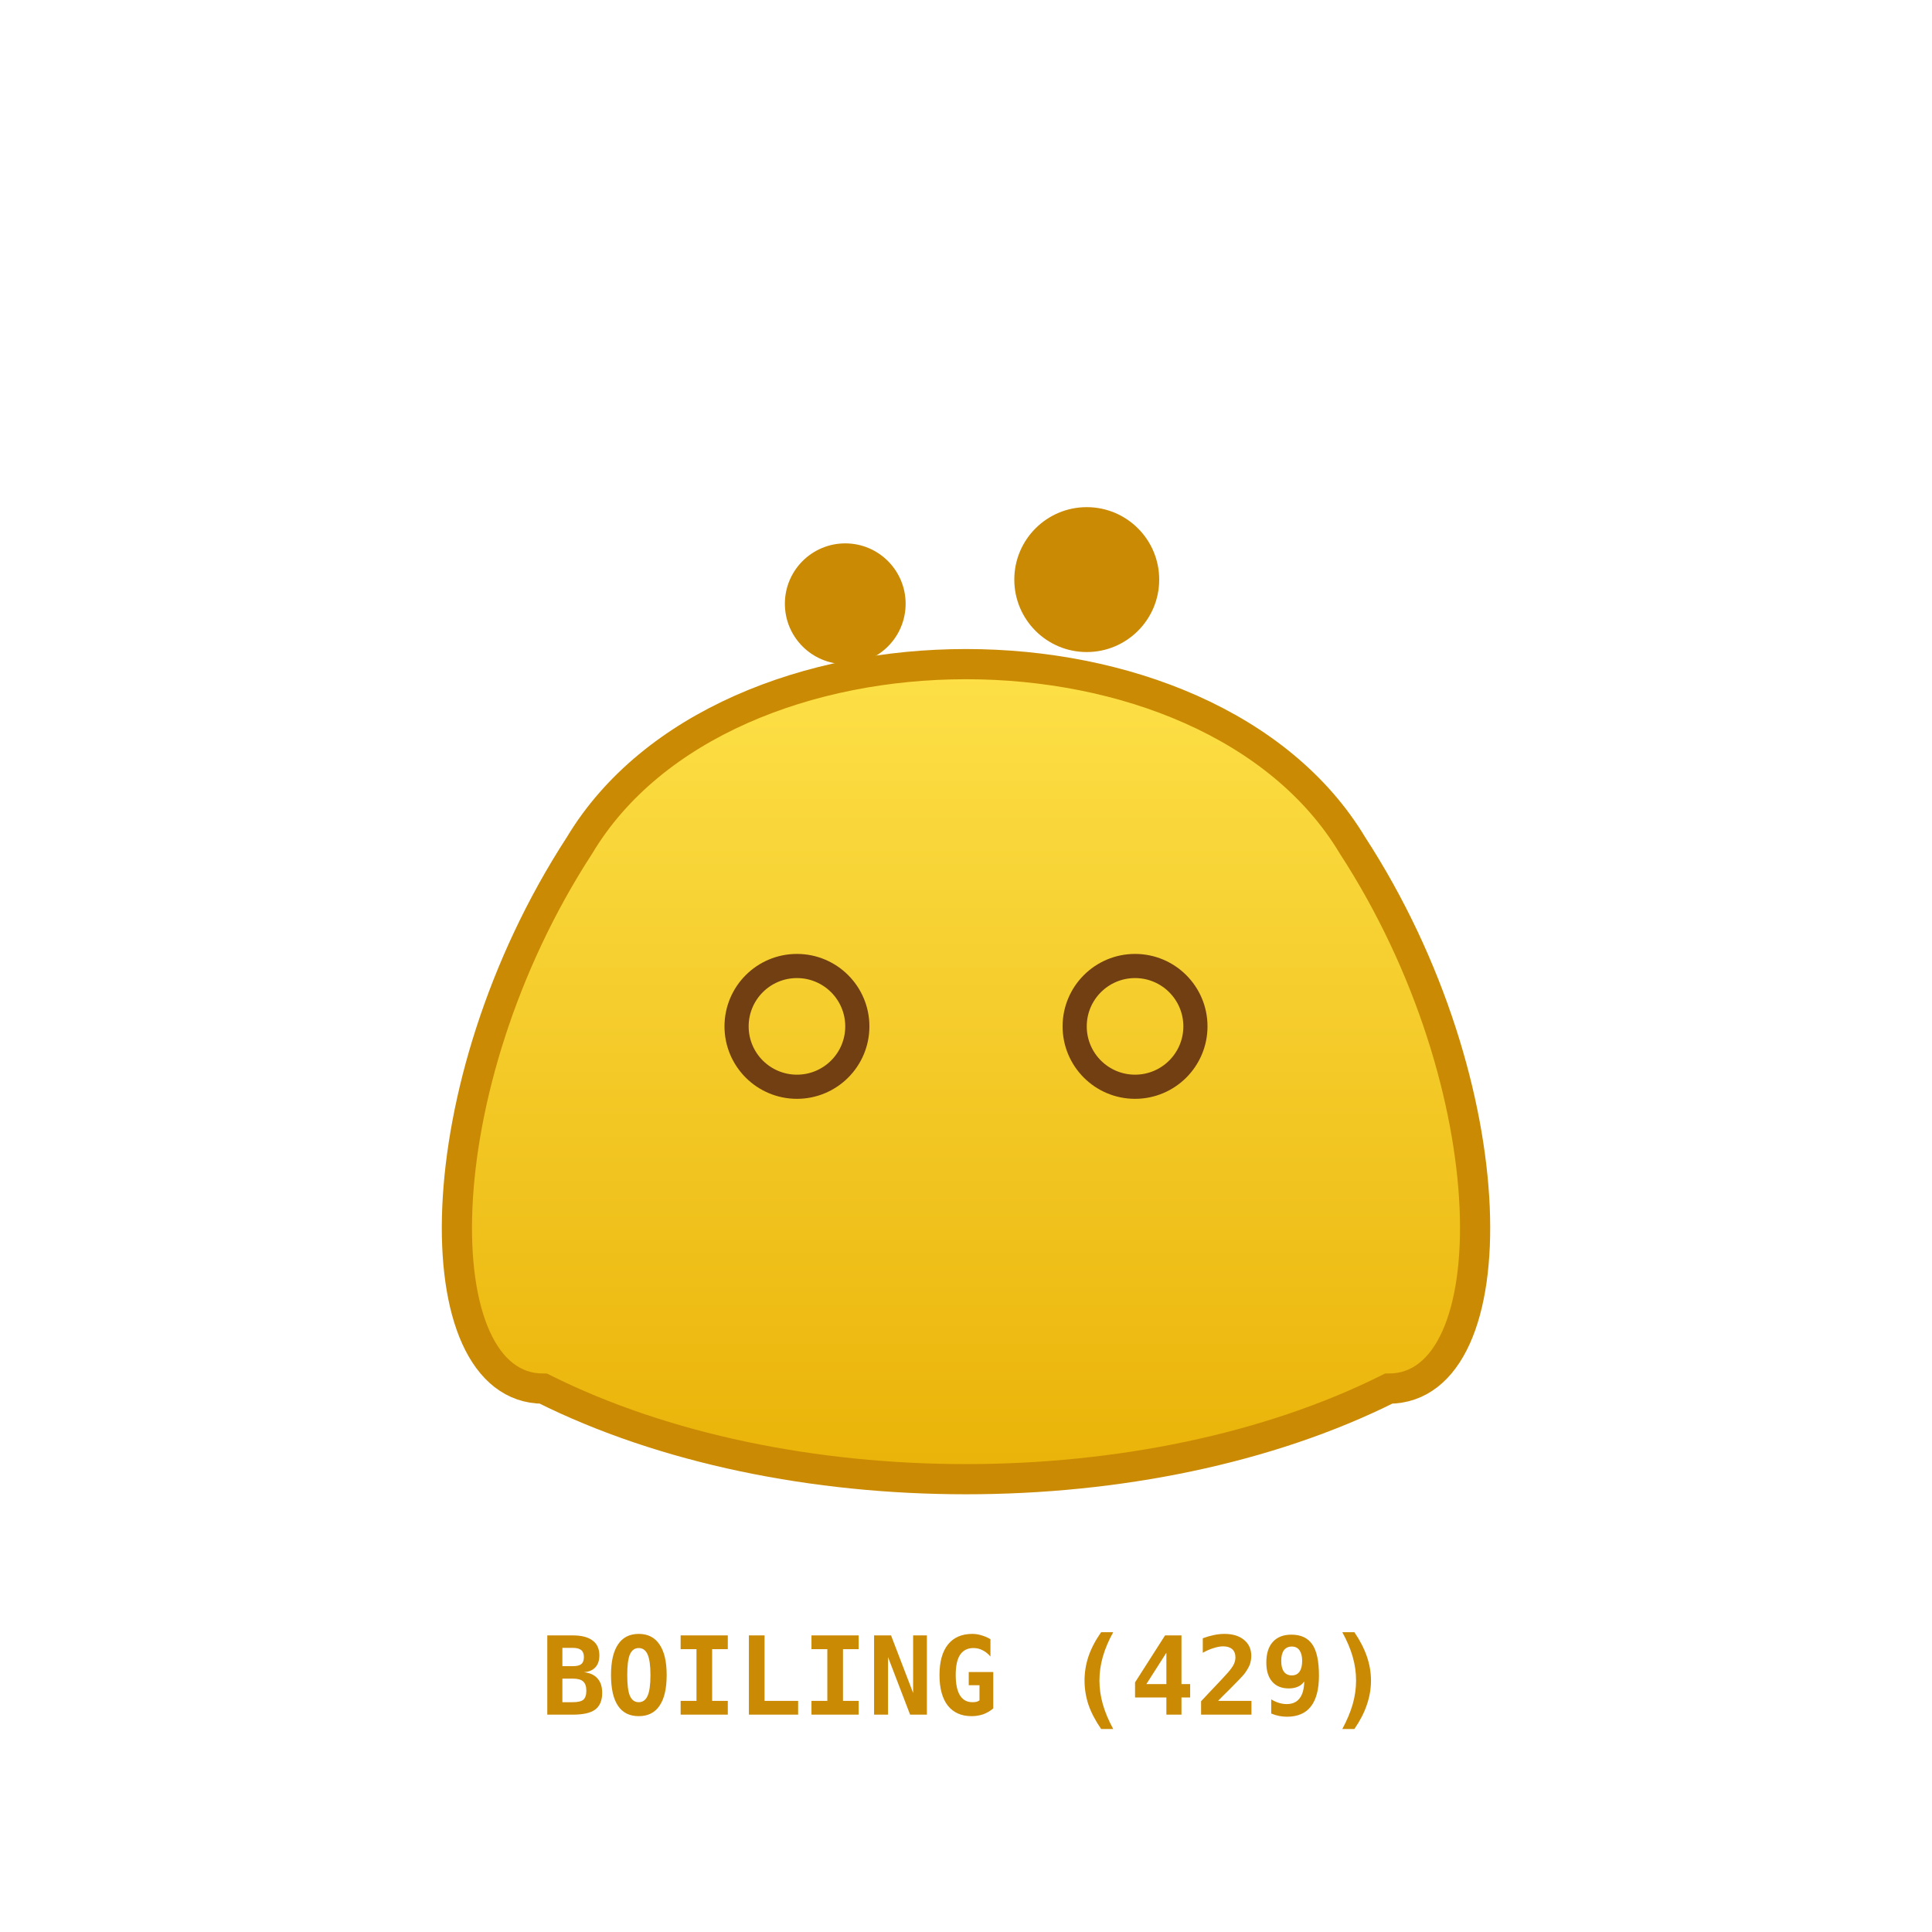
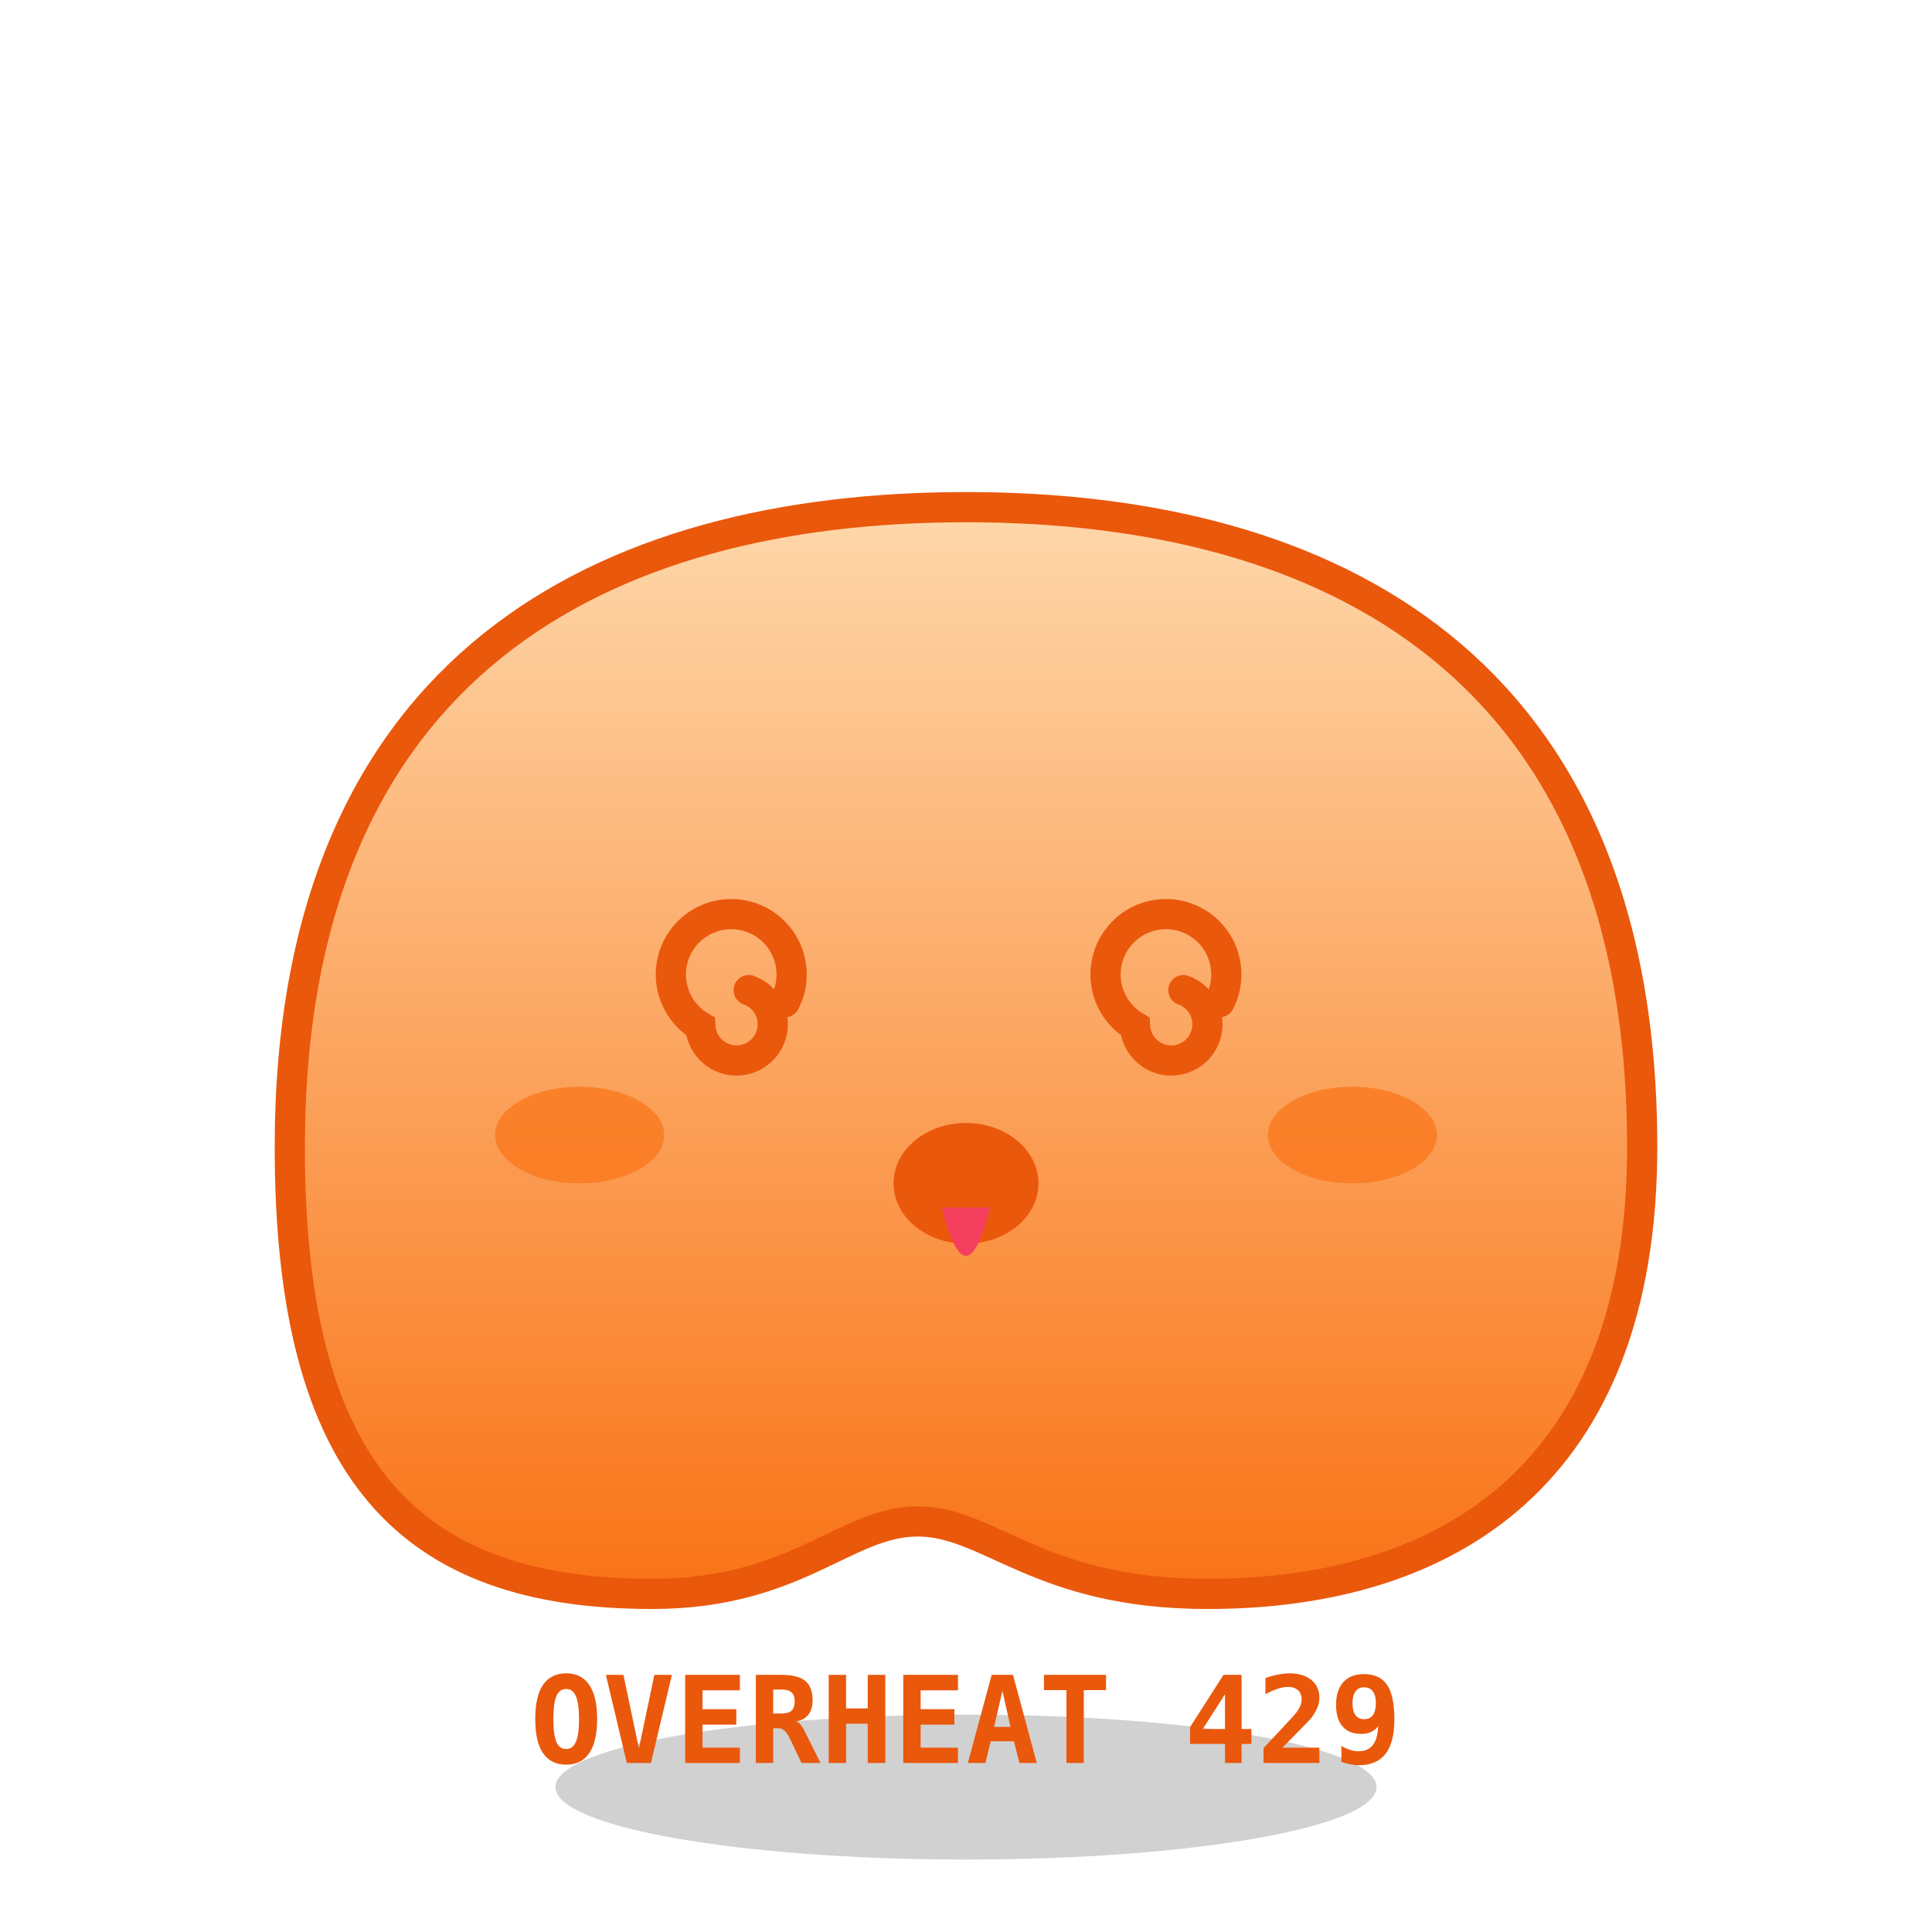
<svg xmlns="http://www.w3.org/2000/svg" viewBox="0 0 160 160" width="100%" height="100%">
  <defs>
-     <linearGradient id="blob-boil" x1="0%" y1="0%" x2="0%" y2="100%">
-       <stop offset="0%" stop-color="#fde047" />
-       <stop offset="100%" stop-color="#eab308" />
+     <linearGradient id="jelly-hot-grad" x1="0%" y1="0%" x2="0%" y2="100%">
+       <stop offset="0%" stop-color="#fed7aa" />
+       <stop offset="100%" stop-color="#f97316" />
    </linearGradient>
  </defs>
  <style>
-     @keyframes boilBubble {
-       0% { transform: translateY(0) scale(0.6); opacity: 0; }
-       50% { opacity: 0.9; }
-       100% { transform: translateY(-16px) scale(1.1); opacity: 0; }
+     @keyframes pantingBreath {
+       0%, 100% { transform: scale(1, 1); }
+       50% { transform: scale(1.08, 0.92); }
    }
-     .b-1 { animation: boilBubble 1.2s infinite; transform-origin: 70px 55px; }
-     .b-2 { animation: boilBubble 1.2s infinite 0.4s; transform-origin: 90px 55px; }
+     .head-pant { animation: pantingBreath 0.5s ease-in-out infinite; transform-origin: 80px 145px; }
  </style>
-   <circle cx="70" cy="50" r="5" fill="#ca8a04" class="b-1" />
-   <circle cx="90" cy="48" r="6" fill="#ca8a04" class="b-2" />
-   <path d="M 45 115 C 35 115 35 90 48 70 C 60 50 100 50 112 70 C 125 90 125 115 115 115 C 95 125 65 125 45 115 Z" fill="url(#blob-boil)" stroke="#ca8a04" stroke-width="2.5" />
-   <circle cx="66" cy="85" r="5" fill="none" stroke="#713f12" stroke-width="2" />
-   <circle cx="94" cy="85" r="5" fill="none" stroke="#713f12" stroke-width="2" />
-   <text x="80" y="142" font-family="monospace" font-size="9" font-weight="bold" fill="#ca8a04" text-anchor="middle">BOILING (429)</text>
+   <ellipse cx="80" cy="148" rx="34" ry="6" fill="#000000" opacity="0.18" />
+   <g class="head-pant">
+     <path d="M 24 95 C 24 55 50 42 80 42 C 110 42 136 55 136 95 C 136 122 120 132 100 132 C 86 132 82 126 76 126 C 70 126 66 132 54 132 C 34 132 24 122 24 95 Z" fill="url(#jelly-hot-grad)" stroke="#ea580c" stroke-width="2.5" />
+     <path d="M 62 82 A 3 3 0 1 1 58 85 A 5 5 0 1 1 65 83" fill="none" stroke="#ea580c" stroke-width="2.5" stroke-linecap="round" />
+     <path d="M 98 82 A 3 3 0 1 1 94 85 A 5 5 0 1 1 101 83" fill="none" stroke="#ea580c" stroke-width="2.5" stroke-linecap="round" />
+     <ellipse cx="80" cy="98" rx="6" ry="5" fill="#ea580c" />
+     <path d="M 78 100 Q 80 108 82 100 Z" fill="#f43f5e" />
+     <ellipse cx="48" cy="94" rx="7" ry="4" fill="#f97316" opacity="0.7" />
+     <ellipse cx="112" cy="94" rx="7" ry="4" fill="#f97316" opacity="0.7" />
+   </g>
+   <text x="80" y="146" font-family="monospace" font-size="10" font-weight="bold" fill="#ea580c" text-anchor="middle">OVERHEAT 429</text>
</svg>
